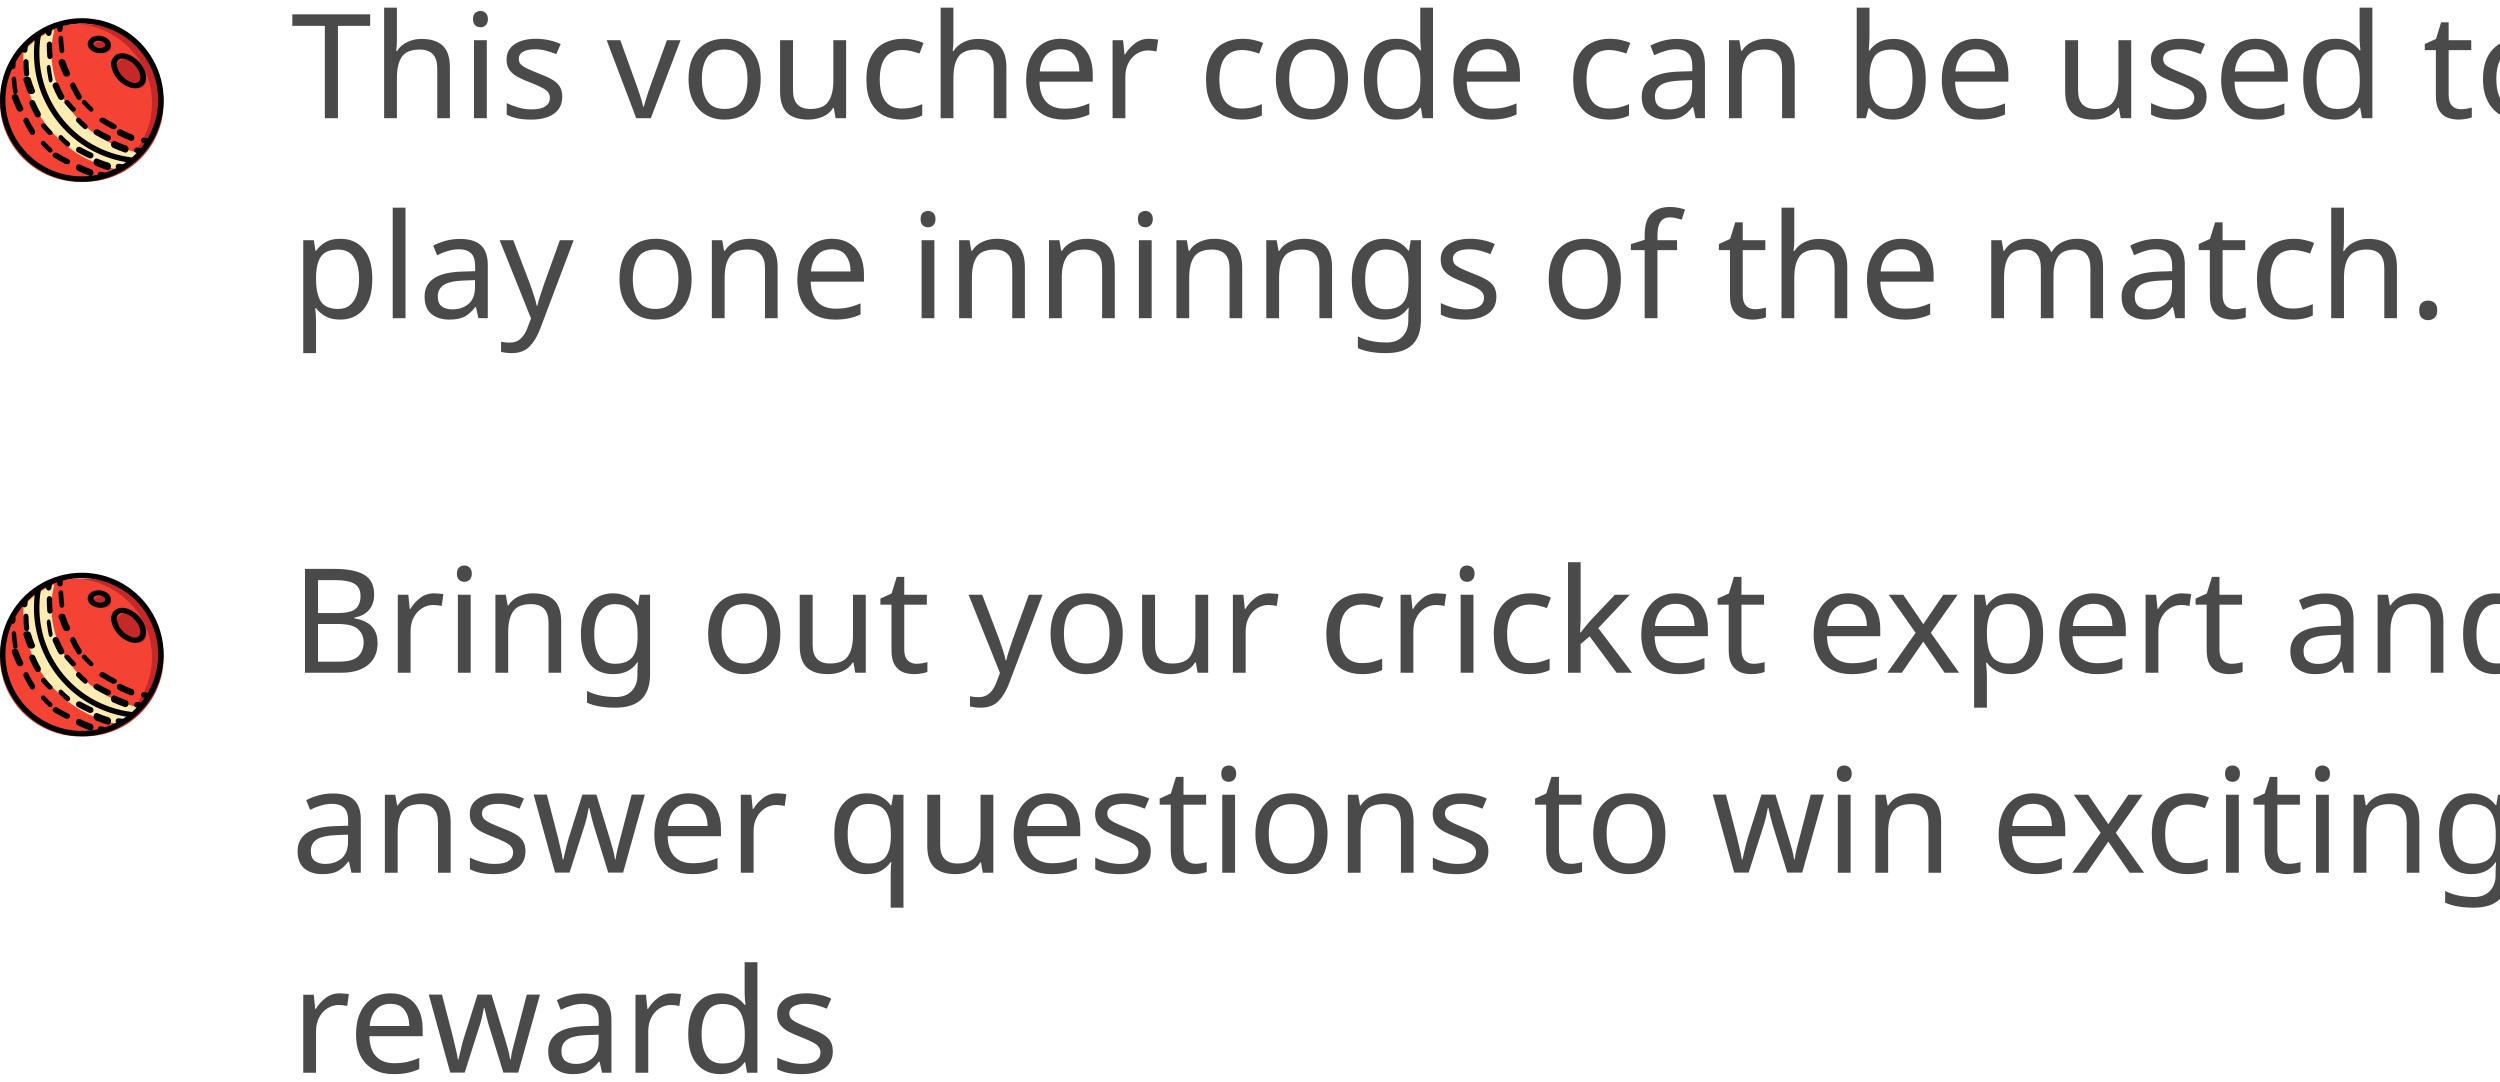
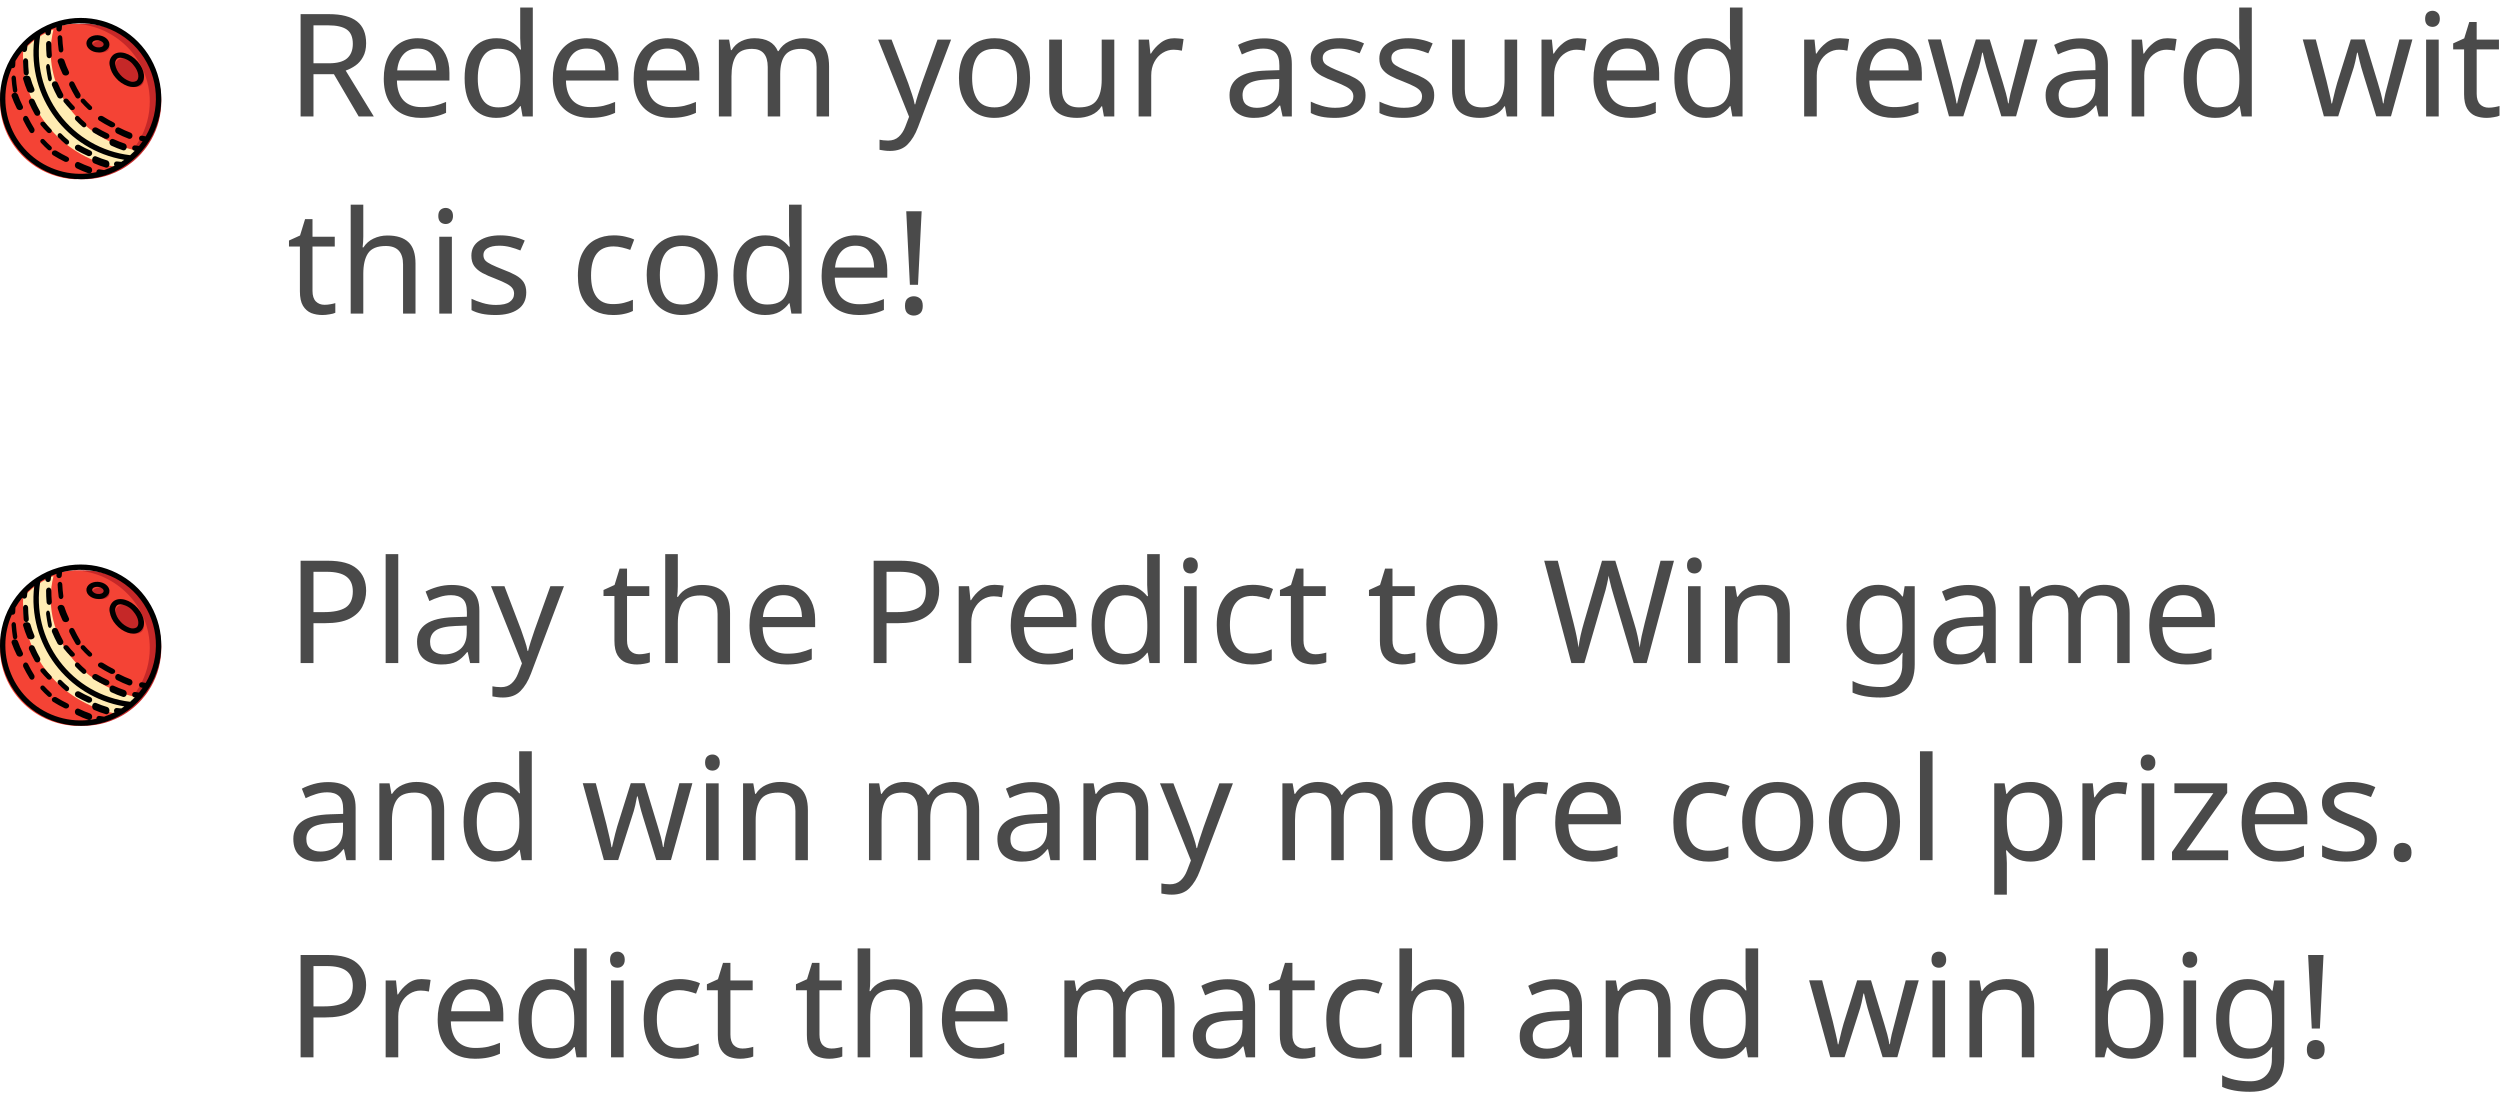
- <svg xmlns="http://www.w3.org/2000/svg" width="275px" height="119px" viewBox="0 0 275 119" version="1.1">
+ <svg xmlns="http://www.w3.org/2000/svg" width="279px" height="122px" viewBox="0 0 279 122" version="1.1">
  <g id="Page-1" stroke="none" stroke-width="1" fill="none" fill-rule="evenodd">
-     <g id="Select-match-enter-voucher" transform="translate(-50, -274)">
-       <g id="Group-7" transform="translate(50, 271)">
+     <g id="Reward-voucher" transform="translate(-50, -274)">
+       <g id="voucherintro" transform="translate(50, 271)">
        <g id="cricket" transform="translate(0, 5)" fill-rule="nonzero">
          <path d="M18,9.321 C18.003,10.824 17.613,12.302 16.869,13.607 C16.767,13.786 16.659,13.963 16.543,14.137 C16.417,14.329 16.281,14.515 16.136,14.693 C16.004,14.864 15.86,15.031 15.714,15.193 C15.537,15.385 15.352,15.567 15.16,15.744 C14.983,15.905 14.798,16.061 14.606,16.204 C14.469,16.315 14.325,16.417 14.181,16.516 C13.957,16.665 13.73,16.806 13.493,16.938 L13.487,16.938 C13.088,17.155 12.673,17.341 12.245,17.494 C11.93,17.609 11.607,17.703 11.279,17.776 C10.933,17.858 10.582,17.916 10.228,17.949 C10.207,17.954 10.184,17.957 10.162,17.958 C9.884,17.985 9.606,18 9.321,18 C9.166,18 9.013,17.997 8.861,17.988 C4.253,17.744 0.642,13.936 0.643,9.321 C0.643,8.446 0.774,7.575 1.032,6.739 C1.147,6.374 1.286,6.017 1.448,5.67 C1.587,5.37 1.743,5.077 1.915,4.794 L1.921,4.785 C2.172,4.375 2.457,3.988 2.773,3.626 C2.947,3.422 3.133,3.228 3.33,3.046 L3.336,3.04 C3.611,2.773 3.905,2.527 4.216,2.304 C4.408,2.163 4.605,2.031 4.805,1.906 C5.015,1.78 5.23,1.663 5.449,1.555 C5.643,1.455 5.841,1.364 6.044,1.283 L6.047,1.283 C6.248,1.199 6.451,1.125 6.661,1.059 C6.855,0.996 7.056,0.939 7.257,0.891 C7.783,0.763 8.32,0.684 8.861,0.655 L8.869,0.655 C9.019,0.646 9.169,0.643 9.321,0.643 C14.114,0.643 18,4.528 18,9.321 Z" id="Path" fill="#C52828" />
          <path d="M16.714,9.321 C16.717,10.826 16.321,12.306 15.565,13.613 C15.462,13.793 15.353,13.969 15.234,14.143 C15.106,14.336 14.969,14.522 14.821,14.701 C14.803,14.722 14.788,14.746 14.766,14.767 C14.651,14.913 14.523,15.06 14.392,15.201 C14.213,15.393 14.025,15.576 13.83,15.752 C13.651,15.914 13.463,16.07 13.268,16.214 C13.128,16.325 12.982,16.427 12.836,16.526 L12.682,16.624 C12.505,16.738 12.323,16.846 12.138,16.948 L12.131,16.948 C11.726,17.166 11.305,17.352 10.87,17.506 C10.55,17.621 10.222,17.715 9.889,17.787 C9.538,17.869 9.181,17.927 8.822,17.961 C8.8,17.966 8.778,17.969 8.755,17.97 C8.618,17.982 8.482,17.994 8.345,18 C3.666,17.756 -0.001,13.942 2.53267838e-07,9.321 C2.53267838e-07,8.445 0.133,7.573 0.395,6.735 C0.512,6.37 0.653,6.013 0.817,5.665 C0.959,5.364 1.117,5.071 1.292,4.787 L1.298,4.778 C1.545,4.378 1.827,3.999 2.139,3.646 C2.148,3.637 2.155,3.628 2.164,3.619 C2.34,3.414 2.529,3.22 2.729,3.037 L2.735,3.031 C3.014,2.764 3.312,2.517 3.628,2.294 C3.823,2.153 4.024,2.021 4.227,1.895 C4.44,1.77 4.659,1.653 4.88,1.545 C5.071,1.447 5.267,1.359 5.467,1.281 L5.485,1.272 L5.488,1.272 C5.692,1.188 5.899,1.113 6.111,1.047 C6.309,0.984 6.512,0.928 6.716,0.88 C7.251,0.752 7.796,0.672 8.345,0.643 L8.354,0.643 C13.04,0.879 16.716,4.695 16.714,9.321 Z" id="Path" fill="#F44335" />
          <path d="M15.44,5.393 C14.734,4.598 13.726,4.273 13.187,4.668 C12.648,5.062 12.784,6.026 13.489,6.821 C14.194,7.616 15.203,7.941 15.742,7.547 C16.28,7.152 16.145,6.188 15.44,5.393 Z" id="Path" fill="#C52828" />
          <path d="M11.408,2.592 C10.882,2.503 10.386,2.71 10.299,3.053 C10.212,3.397 10.567,3.748 11.092,3.836 C11.618,3.925 12.114,3.719 12.201,3.375 C12.288,3.032 11.933,2.681 11.408,2.592 Z" id="Path" fill="#C52828" />
          <path d="M15.429,14.846 C15.311,14.995 15.181,15.141 15.048,15.283 C14.866,15.476 14.674,15.66 14.477,15.837 C14.294,16 14.103,16.157 13.905,16.301 C13.762,16.413 13.614,16.515 13.466,16.615 L13.308,16.714 C7.209,15.678 2.571,10.493 2.571,4.248 C2.571,4.052 2.574,3.857 2.584,3.664 C2.593,3.655 2.599,3.646 2.609,3.637 C2.789,3.43 2.98,3.235 3.184,3.051 L3.19,3.046 C3.474,2.776 3.777,2.528 4.099,2.304 C4.296,2.163 4.501,2.03 4.708,1.903 C4.924,1.777 5.146,1.659 5.372,1.551 C5.567,1.452 5.766,1.363 5.97,1.286 C5.766,2.107 5.663,2.95 5.663,3.796 C5.663,9.22 9.849,13.755 15.429,14.846 L15.429,14.846 Z" id="Path" fill="#FFECB3" />
          <path d="M8.998,1.15913729e-06 C8.179,0 7.363,0.113 6.574,0.335 C6.56,0.337 6.547,0.341 6.534,0.346 C5.663,0.594 4.835,0.973 4.077,1.47 C4.062,1.478 4.048,1.487 4.035,1.497 C3.52,1.838 3.042,2.231 2.607,2.67 C2.588,2.685 2.572,2.703 2.557,2.722 C2.024,3.27 1.561,3.883 1.182,4.547 C1.172,4.56 1.164,4.574 1.158,4.588 C-0.658,7.812 -0.315,11.817 2.022,14.685 C4.359,17.553 8.213,18.699 11.737,17.573 C11.746,17.57 11.755,17.567 11.764,17.563 C12.453,17.34 13.112,17.035 13.727,16.653 C13.764,16.639 13.797,16.617 13.825,16.59 C14.164,16.374 14.489,16.136 14.796,15.876 C14.812,15.865 14.827,15.852 14.84,15.838 C15.199,15.531 15.533,15.197 15.84,14.839 C15.854,14.826 15.866,14.811 15.877,14.795 C16.159,14.462 16.415,14.11 16.646,13.74 C16.66,13.722 16.673,13.703 16.683,13.682 C18.378,10.904 18.441,7.428 16.847,4.591 C15.254,1.754 12.252,-0.002 8.998,1.15913729e-06 Z M0.597,9 C0.596,7.826 0.843,6.665 1.322,5.593 C1.345,5.601 1.37,5.607 1.395,5.609 L1.4,5.609 C1.564,5.609 1.697,5.478 1.7,5.314 C1.703,5.144 1.712,4.975 1.724,4.804 C1.948,4.418 2.202,4.049 2.484,3.703 C2.535,3.763 2.608,3.801 2.686,3.808 L2.713,3.808 C2.869,3.808 2.998,3.689 3.012,3.534 C3.026,3.373 3.046,3.214 3.067,3.054 C3.305,2.818 3.556,2.596 3.821,2.39 C3.038,8.838 7.467,14.761 13.874,15.834 C13.763,15.914 13.65,15.99 13.535,16.064 C13.376,16.05 13.217,16.036 13.059,16.016 C12.939,16 12.822,16.059 12.762,16.164 C12.701,16.269 12.71,16.4 12.783,16.496 C12.407,16.686 12.017,16.848 11.616,16.98 C11.446,16.956 11.277,16.93 11.11,16.899 C11.032,16.884 10.951,16.901 10.885,16.946 C10.82,16.991 10.775,17.06 10.76,17.139 C10.757,17.163 10.757,17.189 10.76,17.213 C8.279,17.746 5.69,17.129 3.717,15.534 C1.743,13.939 0.596,11.537 0.597,9 L0.597,9 Z M16.259,13.217 C16.136,13.194 16.013,13.172 15.892,13.145 C15.787,13.119 15.675,13.152 15.601,13.231 C15.527,13.311 15.501,13.424 15.534,13.527 C15.568,13.631 15.654,13.708 15.761,13.73 C15.811,13.741 15.864,13.75 15.915,13.76 C15.788,13.943 15.655,14.12 15.515,14.293 C15.378,14.273 15.24,14.254 15.104,14.229 C14.998,14.21 14.891,14.249 14.822,14.331 C14.753,14.413 14.733,14.526 14.769,14.627 C14.806,14.727 14.893,14.801 14.999,14.82 L15.042,14.826 C14.876,14.998 14.703,15.163 14.524,15.32 C11.381,14.947 8.529,13.301 6.634,10.767 C4.739,8.233 3.966,5.033 4.496,1.914 C4.683,1.794 4.875,1.681 5.072,1.577 C5.07,1.594 5.067,1.61 5.065,1.627 C5.057,1.706 5.081,1.786 5.131,1.848 C5.181,1.91 5.254,1.949 5.334,1.957 L5.364,1.957 C5.518,1.957 5.647,1.84 5.662,1.687 C5.676,1.546 5.696,1.407 5.715,1.267 C5.908,1.185 6.105,1.112 6.306,1.044 C6.302,1.098 6.296,1.151 6.293,1.205 C6.284,1.371 6.412,1.512 6.577,1.52 L6.593,1.52 C6.753,1.521 6.885,1.396 6.893,1.236 C6.9,1.109 6.912,0.984 6.923,0.858 C10.202,0.02 13.664,1.231 15.704,3.932 C17.744,6.632 17.963,10.293 16.259,13.217 L16.259,13.217 Z" id="Shape" fill="#000000" />
          <path d="M8.796,11.003 C8.692,10.9 8.531,10.904 8.432,11.012 C8.333,11.121 8.332,11.293 8.43,11.402 C8.679,11.665 8.944,11.917 9.217,12.152 C9.329,12.249 9.494,12.23 9.585,12.11 C9.676,11.989 9.658,11.813 9.545,11.716 C9.284,11.492 9.033,11.253 8.796,11.003 L8.796,11.003 Z" id="Path" fill="#000000" />
          <path d="M7.608,9.109 C7.517,8.995 7.334,8.966 7.2,9.043 C7.066,9.12 7.031,9.275 7.122,9.389 C7.342,9.665 7.582,9.935 7.834,10.191 C7.9,10.262 8.006,10.297 8.111,10.282 C8.217,10.268 8.304,10.206 8.34,10.12 C8.376,10.035 8.354,9.94 8.284,9.872 C8.044,9.628 7.817,9.371 7.608,9.109 Z" id="Path" fill="#000000" />
          <path d="M5.52,4.499 C5.598,4.491 5.669,4.449 5.719,4.382 C5.768,4.315 5.792,4.229 5.784,4.143 C5.749,3.734 5.731,3.317 5.73,2.892 C5.73,2.806 5.699,2.724 5.644,2.664 C5.589,2.603 5.514,2.57 5.437,2.571 C5.273,2.574 5.143,2.722 5.143,2.903 C5.143,3.338 5.162,3.776 5.2,4.206 C5.215,4.373 5.341,4.5 5.492,4.5 C5.501,4.499 5.51,4.499 5.52,4.499 Z" id="Path" fill="#000000" />
          <path d="M6.454,7.285 C6.406,7.17 6.301,7.09 6.177,7.074 C6.054,7.058 5.932,7.11 5.857,7.209 C5.781,7.308 5.765,7.439 5.813,7.554 C5.992,7.983 6.195,8.408 6.418,8.818 C6.478,8.927 6.591,8.997 6.715,9 C6.839,9.003 6.955,8.94 7.02,8.834 C7.085,8.728 7.089,8.595 7.029,8.486 C6.818,8.096 6.625,7.695 6.454,7.285 Z" id="Path" fill="#000000" />
          <path d="M5.776,6.642 C5.695,6.237 5.627,5.826 5.573,5.41 C5.558,5.294 5.503,5.199 5.43,5.16 C5.356,5.122 5.275,5.147 5.217,5.225 C5.158,5.304 5.132,5.423 5.147,5.54 C5.204,5.977 5.275,6.41 5.361,6.837 C5.389,6.976 5.473,7.071 5.568,7.071 C5.59,7.071 5.611,7.066 5.632,7.057 C5.687,7.031 5.733,6.973 5.76,6.895 C5.787,6.818 5.793,6.727 5.776,6.642 Z" id="Path" fill="#000000" />
          <path d="M12.025,12.892 C11.623,12.703 11.223,12.494 10.842,12.267 C10.676,12.169 10.454,12.211 10.345,12.361 C10.236,12.51 10.282,12.711 10.448,12.809 C10.851,13.046 11.27,13.267 11.696,13.466 C11.871,13.545 12.084,13.482 12.174,13.326 C12.264,13.169 12.198,12.976 12.026,12.892 L12.025,12.892 Z" id="Path" fill="#000000" />
          <path d="M13.898,14.015 C13.487,13.878 13.076,13.714 12.678,13.529 C12.566,13.476 12.438,13.497 12.343,13.584 C12.248,13.671 12.2,13.811 12.218,13.951 C12.236,14.09 12.316,14.208 12.429,14.259 C12.849,14.455 13.278,14.625 13.713,14.77 C13.743,14.781 13.774,14.786 13.806,14.786 C13.974,14.786 14.116,14.642 14.14,14.447 C14.163,14.253 14.06,14.068 13.898,14.014 L13.898,14.015 Z" id="Path" fill="#000000" />
          <path d="M10.057,16.628 C9.631,16.478 9.212,16.302 8.803,16.1 C8.64,16.022 8.452,16.109 8.383,16.297 C8.314,16.485 8.388,16.702 8.55,16.784 C8.981,16.997 9.422,17.183 9.87,17.341 C9.901,17.352 9.932,17.357 9.964,17.357 C10.123,17.357 10.259,17.222 10.282,17.04 C10.306,16.858 10.21,16.683 10.057,16.63 L10.057,16.628 Z" id="Path" fill="#000000" />
          <path d="M2.536,9.827 C2.332,9.42 2.154,9.004 2.002,8.581 C1.963,8.472 1.86,8.39 1.732,8.365 C1.604,8.34 1.471,8.377 1.382,8.461 C1.294,8.545 1.263,8.664 1.303,8.773 C1.463,9.219 1.651,9.657 1.865,10.085 C1.915,10.193 2.028,10.269 2.161,10.283 C2.293,10.298 2.424,10.248 2.502,10.153 C2.58,10.059 2.593,9.934 2.536,9.829 L2.536,9.827 Z" id="Path" fill="#000000" />
          <path d="M1.924,7.988 C1.857,7.567 1.809,7.143 1.779,6.716 C1.773,6.605 1.719,6.506 1.638,6.458 C1.558,6.411 1.463,6.421 1.39,6.486 C1.317,6.55 1.278,6.659 1.287,6.77 C1.319,7.219 1.369,7.666 1.439,8.108 C1.456,8.216 1.518,8.305 1.602,8.341 C1.685,8.376 1.778,8.353 1.844,8.281 C1.911,8.208 1.941,8.096 1.924,7.988 Z" id="Path" fill="#000000" />
          <path d="M7.539,15.51 C7.123,15.306 6.719,15.083 6.33,14.842 C6.23,14.779 6.1,14.768 5.987,14.813 C5.875,14.857 5.799,14.95 5.787,15.057 C5.775,15.164 5.83,15.268 5.93,15.33 C6.339,15.584 6.763,15.818 7.201,16.033 C7.366,16.114 7.577,16.063 7.67,15.918 C7.763,15.774 7.704,15.591 7.539,15.51 Z" id="Path" fill="#000000" />
          <path d="M4.942,13.58 C4.846,13.479 4.687,13.473 4.584,13.567 C4.481,13.661 4.471,13.82 4.562,13.926 C4.813,14.205 5.079,14.47 5.358,14.72 C5.464,14.815 5.626,14.806 5.721,14.699 C5.815,14.593 5.806,14.43 5.7,14.335 C5.434,14.097 5.181,13.845 4.942,13.58 Z" id="Path" fill="#000000" />
          <path d="M3.127,11.102 C3.045,10.936 2.863,10.879 2.72,10.975 C2.578,11.07 2.529,11.282 2.611,11.447 C2.827,11.884 3.064,12.307 3.319,12.715 C3.375,12.804 3.465,12.857 3.56,12.857 C3.672,12.857 3.774,12.784 3.825,12.668 C3.876,12.552 3.866,12.413 3.8,12.308 C3.557,11.92 3.333,11.518 3.127,11.102 Z" id="Path" fill="#000000" />
          <path d="M5.009,11.667 C4.914,11.561 4.741,11.54 4.618,11.62 C4.494,11.699 4.463,11.85 4.548,11.963 C4.779,12.244 5.025,12.514 5.287,12.773 C5.392,12.877 5.573,12.886 5.69,12.793 C5.808,12.701 5.818,12.541 5.713,12.438 C5.464,12.191 5.229,11.934 5.009,11.667 L5.009,11.667 Z" id="Path" fill="#000000" />
          <path d="M4.333,10.883 C4.41,10.837 4.466,10.761 4.489,10.672 C4.512,10.583 4.499,10.489 4.455,10.409 C4.234,10.016 4.033,9.611 3.852,9.196 C3.773,9.027 3.578,8.953 3.412,9.031 C3.246,9.108 3.17,9.307 3.241,9.481 C3.43,9.917 3.642,10.342 3.875,10.756 C3.967,10.921 4.173,10.978 4.333,10.882 L4.333,10.883 Z" id="Path" fill="#000000" />
          <path d="M2.9,6.436 C2.674,6.475 2.532,6.65 2.581,6.827 C2.706,7.268 2.86,7.704 3.042,8.133 C3.098,8.267 3.258,8.357 3.438,8.357 C3.483,8.357 3.528,8.352 3.57,8.34 C3.676,8.313 3.763,8.254 3.813,8.177 C3.862,8.099 3.871,8.009 3.836,7.927 C3.663,7.519 3.517,7.105 3.399,6.686 C3.375,6.601 3.309,6.527 3.215,6.48 C3.122,6.433 3.008,6.418 2.9,6.436 Z" id="Path" fill="#000000" />
          <path d="M2.93,6.429 C2.941,6.429 2.952,6.428 2.963,6.426 C3.038,6.417 3.106,6.374 3.153,6.307 C3.2,6.241 3.221,6.156 3.212,6.072 C3.169,5.655 3.145,5.235 3.139,4.816 C3.135,4.64 3.008,4.5 2.851,4.5 C2.776,4.501 2.704,4.536 2.652,4.597 C2.599,4.658 2.57,4.74 2.571,4.825 C2.577,5.266 2.602,5.707 2.647,6.145 C2.664,6.307 2.785,6.429 2.93,6.429 Z" id="Path" fill="#000000" />
          <path d="M6.85,12.931 C6.784,12.863 6.69,12.84 6.604,12.87 C6.519,12.901 6.454,12.98 6.434,13.078 C6.415,13.176 6.444,13.279 6.51,13.346 C6.766,13.608 7.034,13.855 7.313,14.087 C7.356,14.123 7.409,14.143 7.463,14.143 C7.571,14.143 7.667,14.065 7.701,13.95 C7.736,13.835 7.7,13.709 7.614,13.636 C7.349,13.416 7.094,13.18 6.85,12.931 L6.85,12.931 Z" id="Path" fill="#000000" />
          <path d="M9.791,15.396 C9.903,15.448 10.036,15.437 10.138,15.369 C10.24,15.301 10.296,15.186 10.284,15.067 C10.273,14.949 10.196,14.845 10.082,14.796 C9.671,14.614 9.27,14.411 8.881,14.19 C8.716,14.096 8.504,14.147 8.406,14.304 C8.308,14.461 8.362,14.664 8.526,14.758 C8.936,14.991 9.358,15.204 9.791,15.396 L9.791,15.396 Z" id="Path" fill="#000000" />
          <path d="M11.887,16.714 C12.053,16.714 12.193,16.557 12.212,16.349 C12.231,16.141 12.123,15.949 11.961,15.901 C11.544,15.779 11.131,15.629 10.726,15.454 C10.615,15.402 10.49,15.431 10.4,15.528 C10.31,15.625 10.269,15.775 10.292,15.921 C10.315,16.067 10.399,16.186 10.512,16.232 C10.939,16.417 11.373,16.575 11.812,16.704 C11.837,16.711 11.862,16.714 11.887,16.714 L11.887,16.714 Z" id="Path" fill="#000000" />
          <path d="M6.441,4.9 C6.59,5.35 6.768,5.793 6.974,6.227 C7.032,6.349 7.174,6.429 7.331,6.429 C7.458,6.429 7.577,6.376 7.648,6.288 C7.72,6.201 7.734,6.089 7.687,5.991 C7.491,5.579 7.322,5.158 7.181,4.73 C7.122,4.563 6.912,4.465 6.71,4.512 C6.508,4.558 6.388,4.731 6.441,4.9 Z" id="Path" fill="#000000" />
          <path d="M6.809,3.857 C6.886,3.857 6.959,3.818 7.009,3.748 C7.059,3.679 7.08,3.588 7.068,3.498 C7.01,3.076 6.971,2.649 6.952,2.222 C6.945,2.051 6.821,1.92 6.677,1.929 C6.532,1.938 6.421,2.084 6.429,2.255 C6.449,2.704 6.49,3.153 6.551,3.598 C6.571,3.747 6.681,3.857 6.809,3.857 Z" id="Path" fill="#000000" />
          <path d="M8.865,8.94 C9.005,8.835 9.042,8.623 8.947,8.467 C8.709,8.076 8.491,7.671 8.292,7.253 C8.213,7.087 8.027,7.023 7.878,7.111 C7.728,7.199 7.671,7.405 7.75,7.572 C7.959,8.011 8.189,8.438 8.439,8.85 C8.485,8.925 8.555,8.977 8.635,8.994 C8.715,9.011 8.798,8.992 8.865,8.941 L8.865,8.94 Z" id="Path" fill="#000000" />
          <path d="M10.195,9.846 C9.936,9.608 9.69,9.356 9.459,9.092 C9.4,9.022 9.306,8.988 9.214,9.004 C9.122,9.019 9.046,9.081 9.015,9.166 C8.984,9.252 9.003,9.346 9.064,9.414 C9.308,9.691 9.566,9.956 9.839,10.207 C9.905,10.274 10.004,10.301 10.096,10.277 C10.188,10.252 10.259,10.181 10.28,10.09 C10.3,10 10.268,9.906 10.195,9.846 L10.195,9.846 Z" id="Path" fill="#000000" />
          <path d="M14.567,12.807 C14.145,12.647 13.73,12.462 13.325,12.252 C13.22,12.194 13.095,12.203 12.998,12.276 C12.901,12.349 12.848,12.475 12.859,12.604 C12.87,12.733 12.943,12.845 13.051,12.897 C13.477,13.117 13.913,13.312 14.358,13.48 C14.392,13.493 14.427,13.5 14.463,13.5 C14.621,13.5 14.755,13.374 14.781,13.202 C14.807,13.031 14.717,12.864 14.567,12.807 Z" id="Path" fill="#000000" />
          <path d="M12.694,11.673 C12.277,11.461 11.874,11.232 11.487,10.984 C11.333,10.891 11.117,10.918 11.001,11.043 C10.885,11.169 10.911,11.349 11.058,11.449 C11.465,11.71 11.888,11.952 12.327,12.174 C12.492,12.255 12.706,12.21 12.806,12.073 C12.906,11.937 12.856,11.758 12.693,11.673 L12.694,11.673 Z" id="Path" fill="#000000" />
          <path d="M12.673,4.093 C12.308,4.396 12.144,4.855 12.243,5.299 C12.33,5.813 12.567,6.296 12.928,6.695 C13.273,7.106 13.732,7.422 14.257,7.61 C14.451,7.677 14.656,7.712 14.863,7.714 C15.139,7.719 15.408,7.636 15.624,7.478 C16.308,6.968 16.196,5.826 15.369,4.876 C14.541,3.926 13.357,3.583 12.673,4.093 L12.673,4.093 Z M14.88,5.24 C15.517,5.971 15.576,6.769 15.23,7.027 C14.997,7.155 14.712,7.168 14.466,7.064 C14.052,6.911 13.689,6.658 13.415,6.331 C13.128,6.014 12.938,5.632 12.865,5.225 C12.807,4.981 12.882,4.726 13.066,4.543 C13.172,4.471 13.302,4.434 13.434,4.44 C14.017,4.505 14.542,4.796 14.88,5.24 Z" id="Shape" fill="#000000" />
          <path d="M10.704,3.827 C10.805,3.846 10.908,3.855 11.011,3.855 C11.556,3.884 12.05,3.578 12.195,3.121 C12.318,2.605 11.849,2.083 11.15,1.957 C10.837,1.898 10.509,1.932 10.22,2.054 C9.936,2.173 9.73,2.398 9.66,2.665 C9.603,2.934 9.689,3.211 9.895,3.418 C10.104,3.63 10.389,3.774 10.704,3.827 L10.704,3.827 Z M10.294,2.778 C10.325,2.679 10.405,2.597 10.513,2.555 C10.616,2.512 10.728,2.49 10.842,2.491 C10.901,2.491 10.961,2.496 11.019,2.507 C11.363,2.569 11.611,2.797 11.561,3.006 C11.511,3.214 11.179,3.339 10.835,3.277 C10.664,3.249 10.509,3.172 10.393,3.059 C10.314,2.983 10.277,2.88 10.294,2.778 Z" id="Shape" fill="#000000" />
        </g>
        <g id="cricket-copy" transform="translate(0, 66)" fill-rule="nonzero">
          <path d="M18,9.321 C18.003,10.824 17.613,12.302 16.869,13.607 C16.767,13.786 16.659,13.963 16.543,14.137 C16.417,14.329 16.281,14.515 16.136,14.693 C16.004,14.864 15.86,15.031 15.714,15.193 C15.537,15.385 15.352,15.567 15.16,15.744 C14.983,15.905 14.798,16.061 14.606,16.204 C14.469,16.315 14.325,16.417 14.181,16.516 C13.957,16.665 13.73,16.806 13.493,16.938 L13.487,16.938 C13.088,17.155 12.673,17.341 12.245,17.494 C11.93,17.609 11.607,17.703 11.279,17.776 C10.933,17.858 10.582,17.916 10.228,17.949 C10.207,17.954 10.184,17.957 10.162,17.958 C9.884,17.985 9.606,18 9.321,18 C9.166,18 9.013,17.997 8.861,17.988 C4.253,17.744 0.642,13.936 0.643,9.321 C0.643,8.446 0.774,7.575 1.032,6.739 C1.147,6.374 1.286,6.017 1.448,5.67 C1.587,5.37 1.743,5.077 1.915,4.794 L1.921,4.785 C2.172,4.375 2.457,3.988 2.773,3.626 C2.947,3.422 3.133,3.228 3.33,3.046 L3.336,3.04 C3.611,2.773 3.905,2.527 4.216,2.304 C4.408,2.163 4.605,2.031 4.805,1.906 C5.015,1.78 5.23,1.663 5.449,1.555 C5.643,1.455 5.841,1.364 6.044,1.283 L6.047,1.283 C6.248,1.199 6.451,1.125 6.661,1.059 C6.855,0.996 7.056,0.939 7.257,0.891 C7.783,0.763 8.32,0.684 8.861,0.655 L8.869,0.655 C9.019,0.646 9.169,0.643 9.321,0.643 C14.114,0.643 18,4.528 18,9.321 Z" id="Path" fill="#C52828" />
          <path d="M16.714,9.321 C16.717,10.826 16.321,12.306 15.565,13.613 C15.462,13.793 15.353,13.969 15.234,14.143 C15.106,14.336 14.969,14.522 14.821,14.701 C14.803,14.722 14.788,14.746 14.766,14.767 C14.651,14.913 14.523,15.06 14.392,15.201 C14.213,15.393 14.025,15.576 13.83,15.752 C13.651,15.914 13.463,16.07 13.268,16.214 C13.128,16.325 12.982,16.427 12.836,16.526 L12.682,16.624 C12.505,16.738 12.323,16.846 12.138,16.948 L12.131,16.948 C11.726,17.166 11.305,17.352 10.87,17.506 C10.55,17.621 10.222,17.715 9.889,17.787 C9.538,17.869 9.181,17.927 8.822,17.961 C8.8,17.966 8.778,17.969 8.755,17.97 C8.618,17.982 8.482,17.994 8.345,18 C3.666,17.756 -0.001,13.942 2.53267838e-07,9.321 C2.53267838e-07,8.445 0.133,7.573 0.395,6.735 C0.512,6.37 0.653,6.013 0.817,5.665 C0.959,5.364 1.117,5.071 1.292,4.787 L1.298,4.778 C1.545,4.378 1.827,3.999 2.139,3.646 C2.148,3.637 2.155,3.628 2.164,3.619 C2.34,3.414 2.529,3.22 2.729,3.037 L2.735,3.031 C3.014,2.764 3.312,2.517 3.628,2.294 C3.823,2.153 4.024,2.021 4.227,1.895 C4.44,1.77 4.659,1.653 4.88,1.545 C5.071,1.447 5.267,1.359 5.467,1.281 L5.485,1.272 L5.488,1.272 C5.692,1.188 5.899,1.113 6.111,1.047 C6.309,0.984 6.512,0.928 6.716,0.88 C7.251,0.752 7.796,0.672 8.345,0.643 L8.354,0.643 C13.04,0.879 16.716,4.695 16.714,9.321 Z" id="Path" fill="#F44335" />
          <path d="M15.44,5.393 C14.734,4.598 13.726,4.273 13.187,4.668 C12.648,5.062 12.784,6.026 13.489,6.821 C14.194,7.616 15.203,7.941 15.742,7.547 C16.28,7.152 16.145,6.188 15.44,5.393 Z" id="Path" fill="#C52828" />
          <path d="M11.408,2.592 C10.882,2.503 10.386,2.71 10.299,3.053 C10.212,3.397 10.567,3.748 11.092,3.836 C11.618,3.925 12.114,3.719 12.201,3.375 C12.288,3.032 11.933,2.681 11.408,2.592 Z" id="Path" fill="#C52828" />
          <path d="M15.429,14.846 C15.311,14.995 15.181,15.141 15.048,15.283 C14.866,15.476 14.674,15.66 14.477,15.837 C14.294,16 14.103,16.157 13.905,16.301 C13.762,16.413 13.614,16.515 13.466,16.615 L13.308,16.714 C7.209,15.678 2.571,10.493 2.571,4.248 C2.571,4.052 2.574,3.857 2.584,3.664 C2.593,3.655 2.599,3.646 2.609,3.637 C2.789,3.43 2.98,3.235 3.184,3.051 L3.19,3.046 C3.474,2.776 3.777,2.528 4.099,2.304 C4.296,2.163 4.501,2.03 4.708,1.903 C4.924,1.777 5.146,1.659 5.372,1.551 C5.567,1.452 5.766,1.363 5.97,1.286 C5.766,2.107 5.663,2.95 5.663,3.796 C5.663,9.22 9.849,13.755 15.429,14.846 L15.429,14.846 Z" id="Path" fill="#FFECB3" />
          <path d="M8.998,1.15913729e-06 C8.179,0 7.363,0.113 6.574,0.335 C6.56,0.337 6.547,0.341 6.534,0.346 C5.663,0.594 4.835,0.973 4.077,1.47 C4.062,1.478 4.048,1.487 4.035,1.497 C3.52,1.838 3.042,2.231 2.607,2.67 C2.588,2.685 2.572,2.703 2.557,2.722 C2.024,3.27 1.561,3.883 1.182,4.547 C1.172,4.56 1.164,4.574 1.158,4.588 C-0.658,7.812 -0.315,11.817 2.022,14.685 C4.359,17.553 8.213,18.699 11.737,17.573 C11.746,17.57 11.755,17.567 11.764,17.563 C12.453,17.34 13.112,17.035 13.727,16.653 C13.764,16.639 13.797,16.617 13.825,16.59 C14.164,16.374 14.489,16.136 14.796,15.876 C14.812,15.865 14.827,15.852 14.84,15.838 C15.199,15.531 15.533,15.197 15.84,14.839 C15.854,14.826 15.866,14.811 15.877,14.795 C16.159,14.462 16.415,14.11 16.646,13.74 C16.66,13.722 16.673,13.703 16.683,13.682 C18.378,10.904 18.441,7.428 16.847,4.591 C15.254,1.754 12.252,-0.002 8.998,1.15913729e-06 Z M0.597,9 C0.596,7.826 0.843,6.665 1.322,5.593 C1.345,5.601 1.37,5.607 1.395,5.609 L1.4,5.609 C1.564,5.609 1.697,5.478 1.7,5.314 C1.703,5.144 1.712,4.975 1.724,4.804 C1.948,4.418 2.202,4.049 2.484,3.703 C2.535,3.763 2.608,3.801 2.686,3.808 L2.713,3.808 C2.869,3.808 2.998,3.689 3.012,3.534 C3.026,3.373 3.046,3.214 3.067,3.054 C3.305,2.818 3.556,2.596 3.821,2.39 C3.038,8.838 7.467,14.761 13.874,15.834 C13.763,15.914 13.65,15.99 13.535,16.064 C13.376,16.05 13.217,16.036 13.059,16.016 C12.939,16 12.822,16.059 12.762,16.164 C12.701,16.269 12.71,16.4 12.783,16.496 C12.407,16.686 12.017,16.848 11.616,16.98 C11.446,16.956 11.277,16.93 11.11,16.899 C11.032,16.884 10.951,16.901 10.885,16.946 C10.82,16.991 10.775,17.06 10.76,17.139 C10.757,17.163 10.757,17.189 10.76,17.213 C8.279,17.746 5.69,17.129 3.717,15.534 C1.743,13.939 0.596,11.537 0.597,9 L0.597,9 Z M16.259,13.217 C16.136,13.194 16.013,13.172 15.892,13.145 C15.787,13.119 15.675,13.152 15.601,13.231 C15.527,13.311 15.501,13.424 15.534,13.527 C15.568,13.631 15.654,13.708 15.761,13.73 C15.811,13.741 15.864,13.75 15.915,13.76 C15.788,13.943 15.655,14.12 15.515,14.293 C15.378,14.273 15.24,14.254 15.104,14.229 C14.998,14.21 14.891,14.249 14.822,14.331 C14.753,14.413 14.733,14.526 14.769,14.627 C14.806,14.727 14.893,14.801 14.999,14.82 L15.042,14.826 C14.876,14.998 14.703,15.163 14.524,15.32 C11.381,14.947 8.529,13.301 6.634,10.767 C4.739,8.233 3.966,5.033 4.496,1.914 C4.683,1.794 4.875,1.681 5.072,1.577 C5.07,1.594 5.067,1.61 5.065,1.627 C5.057,1.706 5.081,1.786 5.131,1.848 C5.181,1.91 5.254,1.949 5.334,1.957 L5.364,1.957 C5.518,1.957 5.647,1.84 5.662,1.687 C5.676,1.546 5.696,1.407 5.715,1.267 C5.908,1.185 6.105,1.112 6.306,1.044 C6.302,1.098 6.296,1.151 6.293,1.205 C6.284,1.371 6.412,1.512 6.577,1.52 L6.593,1.52 C6.753,1.521 6.885,1.396 6.893,1.236 C6.9,1.109 6.912,0.984 6.923,0.858 C10.202,0.02 13.664,1.231 15.704,3.932 C17.744,6.632 17.963,10.293 16.259,13.217 L16.259,13.217 Z" id="Shape" fill="#000000" />
          <path d="M8.796,11.003 C8.692,10.9 8.531,10.904 8.432,11.012 C8.333,11.121 8.332,11.293 8.43,11.402 C8.679,11.665 8.944,11.917 9.217,12.152 C9.329,12.249 9.494,12.23 9.585,12.11 C9.676,11.989 9.658,11.813 9.545,11.716 C9.284,11.492 9.033,11.253 8.796,11.003 L8.796,11.003 Z" id="Path" fill="#000000" />
          <path d="M7.608,9.109 C7.517,8.995 7.334,8.966 7.2,9.043 C7.066,9.12 7.031,9.275 7.122,9.389 C7.342,9.665 7.582,9.935 7.834,10.191 C7.9,10.262 8.006,10.297 8.111,10.282 C8.217,10.268 8.304,10.206 8.34,10.12 C8.376,10.035 8.354,9.94 8.284,9.872 C8.044,9.628 7.817,9.371 7.608,9.109 Z" id="Path" fill="#000000" />
          <path d="M5.52,4.499 C5.598,4.491 5.669,4.449 5.719,4.382 C5.768,4.315 5.792,4.229 5.784,4.143 C5.749,3.734 5.731,3.317 5.73,2.892 C5.73,2.806 5.699,2.724 5.644,2.664 C5.589,2.603 5.514,2.57 5.437,2.571 C5.273,2.574 5.143,2.722 5.143,2.903 C5.143,3.338 5.162,3.776 5.2,4.206 C5.215,4.373 5.341,4.5 5.492,4.5 C5.501,4.499 5.51,4.499 5.52,4.499 Z" id="Path" fill="#000000" />
          <path d="M6.454,7.285 C6.406,7.17 6.301,7.09 6.177,7.074 C6.054,7.058 5.932,7.11 5.857,7.209 C5.781,7.308 5.765,7.439 5.813,7.554 C5.992,7.983 6.195,8.408 6.418,8.818 C6.478,8.927 6.591,8.997 6.715,9 C6.839,9.003 6.955,8.94 7.02,8.834 C7.085,8.728 7.089,8.595 7.029,8.486 C6.818,8.096 6.625,7.695 6.454,7.285 Z" id="Path" fill="#000000" />
          <path d="M5.776,6.642 C5.695,6.237 5.627,5.826 5.573,5.41 C5.558,5.294 5.503,5.199 5.43,5.16 C5.356,5.122 5.275,5.147 5.217,5.225 C5.158,5.304 5.132,5.423 5.147,5.54 C5.204,5.977 5.275,6.41 5.361,6.837 C5.389,6.976 5.473,7.071 5.568,7.071 C5.59,7.071 5.611,7.066 5.632,7.057 C5.687,7.031 5.733,6.973 5.76,6.895 C5.787,6.818 5.793,6.727 5.776,6.642 Z" id="Path" fill="#000000" />
          <path d="M12.025,12.892 C11.623,12.703 11.223,12.494 10.842,12.267 C10.676,12.169 10.454,12.211 10.345,12.361 C10.236,12.51 10.282,12.711 10.448,12.809 C10.851,13.046 11.27,13.267 11.696,13.466 C11.871,13.545 12.084,13.482 12.174,13.326 C12.264,13.169 12.198,12.976 12.026,12.892 L12.025,12.892 Z" id="Path" fill="#000000" />
          <path d="M13.898,14.015 C13.487,13.878 13.076,13.714 12.678,13.529 C12.566,13.476 12.438,13.497 12.343,13.584 C12.248,13.671 12.2,13.811 12.218,13.951 C12.236,14.09 12.316,14.208 12.429,14.259 C12.849,14.455 13.278,14.625 13.713,14.77 C13.743,14.781 13.774,14.786 13.806,14.786 C13.974,14.786 14.116,14.642 14.14,14.447 C14.163,14.253 14.06,14.068 13.898,14.014 L13.898,14.015 Z" id="Path" fill="#000000" />
          <path d="M10.057,16.628 C9.631,16.478 9.212,16.302 8.803,16.1 C8.64,16.022 8.452,16.109 8.383,16.297 C8.314,16.485 8.388,16.702 8.55,16.784 C8.981,16.997 9.422,17.183 9.87,17.341 C9.901,17.352 9.932,17.357 9.964,17.357 C10.123,17.357 10.259,17.222 10.282,17.04 C10.306,16.858 10.21,16.683 10.057,16.63 L10.057,16.628 Z" id="Path" fill="#000000" />
          <path d="M2.536,9.827 C2.332,9.42 2.154,9.004 2.002,8.581 C1.963,8.472 1.86,8.39 1.732,8.365 C1.604,8.34 1.471,8.377 1.382,8.461 C1.294,8.545 1.263,8.664 1.303,8.773 C1.463,9.219 1.651,9.657 1.865,10.085 C1.915,10.193 2.028,10.269 2.161,10.283 C2.293,10.298 2.424,10.248 2.502,10.153 C2.58,10.059 2.593,9.934 2.536,9.829 L2.536,9.827 Z" id="Path" fill="#000000" />
          <path d="M1.924,7.988 C1.857,7.567 1.809,7.143 1.779,6.716 C1.773,6.605 1.719,6.506 1.638,6.458 C1.558,6.411 1.463,6.421 1.39,6.486 C1.317,6.55 1.278,6.659 1.287,6.77 C1.319,7.219 1.369,7.666 1.439,8.108 C1.456,8.216 1.518,8.305 1.602,8.341 C1.685,8.376 1.778,8.353 1.844,8.281 C1.911,8.208 1.941,8.096 1.924,7.988 Z" id="Path" fill="#000000" />
          <path d="M7.539,15.51 C7.123,15.306 6.719,15.083 6.33,14.842 C6.23,14.779 6.1,14.768 5.987,14.813 C5.875,14.857 5.799,14.95 5.787,15.057 C5.775,15.164 5.83,15.268 5.93,15.33 C6.339,15.584 6.763,15.818 7.201,16.033 C7.366,16.114 7.577,16.063 7.67,15.918 C7.763,15.774 7.704,15.591 7.539,15.51 Z" id="Path" fill="#000000" />
          <path d="M4.942,13.58 C4.846,13.479 4.687,13.473 4.584,13.567 C4.481,13.661 4.471,13.82 4.562,13.926 C4.813,14.205 5.079,14.47 5.358,14.72 C5.464,14.815 5.626,14.806 5.721,14.699 C5.815,14.593 5.806,14.43 5.7,14.335 C5.434,14.097 5.181,13.845 4.942,13.58 Z" id="Path" fill="#000000" />
          <path d="M3.127,11.102 C3.045,10.936 2.863,10.879 2.72,10.975 C2.578,11.07 2.529,11.282 2.611,11.447 C2.827,11.884 3.064,12.307 3.319,12.715 C3.375,12.804 3.465,12.857 3.56,12.857 C3.672,12.857 3.774,12.784 3.825,12.668 C3.876,12.552 3.866,12.413 3.8,12.308 C3.557,11.92 3.333,11.518 3.127,11.102 Z" id="Path" fill="#000000" />
          <path d="M5.009,11.667 C4.914,11.561 4.741,11.54 4.618,11.62 C4.494,11.699 4.463,11.85 4.548,11.963 C4.779,12.244 5.025,12.514 5.287,12.773 C5.392,12.877 5.573,12.886 5.69,12.793 C5.808,12.701 5.818,12.541 5.713,12.438 C5.464,12.191 5.229,11.934 5.009,11.667 L5.009,11.667 Z" id="Path" fill="#000000" />
          <path d="M4.333,10.883 C4.41,10.837 4.466,10.761 4.489,10.672 C4.512,10.583 4.499,10.489 4.455,10.409 C4.234,10.016 4.033,9.611 3.852,9.196 C3.773,9.027 3.578,8.953 3.412,9.031 C3.246,9.108 3.17,9.307 3.241,9.481 C3.43,9.917 3.642,10.342 3.875,10.756 C3.967,10.921 4.173,10.978 4.333,10.882 L4.333,10.883 Z" id="Path" fill="#000000" />
          <path d="M2.9,6.436 C2.674,6.475 2.532,6.65 2.581,6.827 C2.706,7.268 2.86,7.704 3.042,8.133 C3.098,8.267 3.258,8.357 3.438,8.357 C3.483,8.357 3.528,8.352 3.57,8.34 C3.676,8.313 3.763,8.254 3.813,8.177 C3.862,8.099 3.871,8.009 3.836,7.927 C3.663,7.519 3.517,7.105 3.399,6.686 C3.375,6.601 3.309,6.527 3.215,6.48 C3.122,6.433 3.008,6.418 2.9,6.436 Z" id="Path" fill="#000000" />
          <path d="M2.93,6.429 C2.941,6.429 2.952,6.428 2.963,6.426 C3.038,6.417 3.106,6.374 3.153,6.307 C3.2,6.241 3.221,6.156 3.212,6.072 C3.169,5.655 3.145,5.235 3.139,4.816 C3.135,4.64 3.008,4.5 2.851,4.5 C2.776,4.501 2.704,4.536 2.652,4.597 C2.599,4.658 2.57,4.74 2.571,4.825 C2.577,5.266 2.602,5.707 2.647,6.145 C2.664,6.307 2.785,6.429 2.93,6.429 Z" id="Path" fill="#000000" />
          <path d="M6.85,12.931 C6.784,12.863 6.69,12.84 6.604,12.87 C6.519,12.901 6.454,12.98 6.434,13.078 C6.415,13.176 6.444,13.279 6.51,13.346 C6.766,13.608 7.034,13.855 7.313,14.087 C7.356,14.123 7.409,14.143 7.463,14.143 C7.571,14.143 7.667,14.065 7.701,13.95 C7.736,13.835 7.7,13.709 7.614,13.636 C7.349,13.416 7.094,13.18 6.85,12.931 L6.85,12.931 Z" id="Path" fill="#000000" />
          <path d="M9.791,15.396 C9.903,15.448 10.036,15.437 10.138,15.369 C10.24,15.301 10.296,15.186 10.284,15.067 C10.273,14.949 10.196,14.845 10.082,14.796 C9.671,14.614 9.27,14.411 8.881,14.19 C8.716,14.096 8.504,14.147 8.406,14.304 C8.308,14.461 8.362,14.664 8.526,14.758 C8.936,14.991 9.358,15.204 9.791,15.396 L9.791,15.396 Z" id="Path" fill="#000000" />
          <path d="M11.887,16.714 C12.053,16.714 12.193,16.557 12.212,16.349 C12.231,16.141 12.123,15.949 11.961,15.901 C11.544,15.779 11.131,15.629 10.726,15.454 C10.615,15.402 10.49,15.431 10.4,15.528 C10.31,15.625 10.269,15.775 10.292,15.921 C10.315,16.067 10.399,16.186 10.512,16.232 C10.939,16.417 11.373,16.575 11.812,16.704 C11.837,16.711 11.862,16.714 11.887,16.714 L11.887,16.714 Z" id="Path" fill="#000000" />
          <path d="M6.441,4.9 C6.59,5.35 6.768,5.793 6.974,6.227 C7.032,6.349 7.174,6.429 7.331,6.429 C7.458,6.429 7.577,6.376 7.648,6.288 C7.72,6.201 7.734,6.089 7.687,5.991 C7.491,5.579 7.322,5.158 7.181,4.73 C7.122,4.563 6.912,4.465 6.71,4.512 C6.508,4.558 6.388,4.731 6.441,4.9 Z" id="Path" fill="#000000" />
          <path d="M6.809,3.857 C6.886,3.857 6.959,3.818 7.009,3.748 C7.059,3.679 7.08,3.588 7.068,3.498 C7.01,3.076 6.971,2.649 6.952,2.222 C6.945,2.051 6.821,1.92 6.677,1.929 C6.532,1.938 6.421,2.084 6.429,2.255 C6.449,2.704 6.49,3.153 6.551,3.598 C6.571,3.747 6.681,3.857 6.809,3.857 Z" id="Path" fill="#000000" />
          <path d="M8.865,8.94 C9.005,8.835 9.042,8.623 8.947,8.467 C8.709,8.076 8.491,7.671 8.292,7.253 C8.213,7.087 8.027,7.023 7.878,7.111 C7.728,7.199 7.671,7.405 7.75,7.572 C7.959,8.011 8.189,8.438 8.439,8.85 C8.485,8.925 8.555,8.977 8.635,8.994 C8.715,9.011 8.798,8.992 8.865,8.941 L8.865,8.94 Z" id="Path" fill="#000000" />
          <path d="M10.195,9.846 C9.936,9.608 9.69,9.356 9.459,9.092 C9.4,9.022 9.306,8.988 9.214,9.004 C9.122,9.019 9.046,9.081 9.015,9.166 C8.984,9.252 9.003,9.346 9.064,9.414 C9.308,9.691 9.566,9.956 9.839,10.207 C9.905,10.274 10.004,10.301 10.096,10.277 C10.188,10.252 10.259,10.181 10.28,10.09 C10.3,10 10.268,9.906 10.195,9.846 L10.195,9.846 Z" id="Path" fill="#000000" />
          <path d="M14.567,12.807 C14.145,12.647 13.73,12.462 13.325,12.252 C13.22,12.194 13.095,12.203 12.998,12.276 C12.901,12.349 12.848,12.475 12.859,12.604 C12.87,12.733 12.943,12.845 13.051,12.897 C13.477,13.117 13.913,13.312 14.358,13.48 C14.392,13.493 14.427,13.5 14.463,13.5 C14.621,13.5 14.755,13.374 14.781,13.202 C14.807,13.031 14.717,12.864 14.567,12.807 Z" id="Path" fill="#000000" />
          <path d="M12.694,11.673 C12.277,11.461 11.874,11.232 11.487,10.984 C11.333,10.891 11.117,10.918 11.001,11.043 C10.885,11.169 10.911,11.349 11.058,11.449 C11.465,11.71 11.888,11.952 12.327,12.174 C12.492,12.255 12.706,12.21 12.806,12.073 C12.906,11.937 12.856,11.758 12.693,11.673 L12.694,11.673 Z" id="Path" fill="#000000" />
          <path d="M12.673,4.093 C12.308,4.396 12.144,4.855 12.243,5.299 C12.33,5.813 12.567,6.296 12.928,6.695 C13.273,7.106 13.732,7.422 14.257,7.61 C14.451,7.677 14.656,7.712 14.863,7.714 C15.139,7.719 15.408,7.636 15.624,7.478 C16.308,6.968 16.196,5.826 15.369,4.876 C14.541,3.926 13.357,3.583 12.673,4.093 L12.673,4.093 Z M14.88,5.24 C15.517,5.971 15.576,6.769 15.23,7.027 C14.997,7.155 14.712,7.168 14.466,7.064 C14.052,6.911 13.689,6.658 13.415,6.331 C13.128,6.014 12.938,5.632 12.865,5.225 C12.807,4.981 12.882,4.726 13.066,4.543 C13.172,4.471 13.302,4.434 13.434,4.44 C14.017,4.505 14.542,4.796 14.88,5.24 Z" id="Shape" fill="#000000" />
          <path d="M10.704,3.827 C10.805,3.846 10.908,3.855 11.011,3.855 C11.556,3.884 12.05,3.578 12.195,3.121 C12.318,2.605 11.849,2.083 11.15,1.957 C10.837,1.898 10.509,1.932 10.22,2.054 C9.936,2.173 9.73,2.398 9.66,2.665 C9.603,2.934 9.689,3.211 9.895,3.418 C10.104,3.63 10.389,3.774 10.704,3.827 L10.704,3.827 Z M10.294,2.778 C10.325,2.679 10.405,2.597 10.513,2.555 C10.616,2.512 10.728,2.49 10.842,2.491 C10.901,2.491 10.961,2.496 11.019,2.507 C11.363,2.569 11.611,2.797 11.561,3.006 C11.511,3.214 11.179,3.339 10.835,3.277 C10.664,3.249 10.509,3.172 10.393,3.059 C10.314,2.983 10.277,2.88 10.294,2.778 Z" id="Shape" fill="#000000" />
        </g>
-         <text id="This-voucher-code-ca" font-family="Avenir-Medium, Avenir" font-size="16" font-weight="400" fill="#4A4A4A">
-           <tspan x="32" y="16">This voucher code can be used to </tspan>
-           <tspan x="32" y="38">play one inninngs of the match.</tspan>
+         <text id="Redeem-your-assured" font-family="Avenir-Medium, Avenir" font-size="16" font-weight="400" fill="#4A4A4A">
+           <tspan x="32" y="16">Redeem your assured reward with </tspan>
+           <tspan x="32" y="38">this code!</tspan>
        </text>
-         <text id="Bring-out-your-crick" font-family="Avenir-Medium, Avenir" font-size="16" font-weight="400" fill="#4A4A4A">
-           <tspan x="32" y="77">Bring out your cricket expert and </tspan>
-           <tspan x="32" y="99">answer questions to win exciting </tspan>
-           <tspan x="32" y="121">rewards</tspan>
+         <text id="Play-the-Predict-to" font-family="Avenir-Medium, Avenir" font-size="16" font-weight="400" fill="#4A4A4A">
+           <tspan x="32" y="77">Play the Predict to Win game </tspan>
+           <tspan x="32" y="99">and win many more cool prizes. </tspan>
+           <tspan x="32" y="121">Predict the match and win big!</tspan>
        </text>
      </g>
    </g>
  </g>
</svg>
